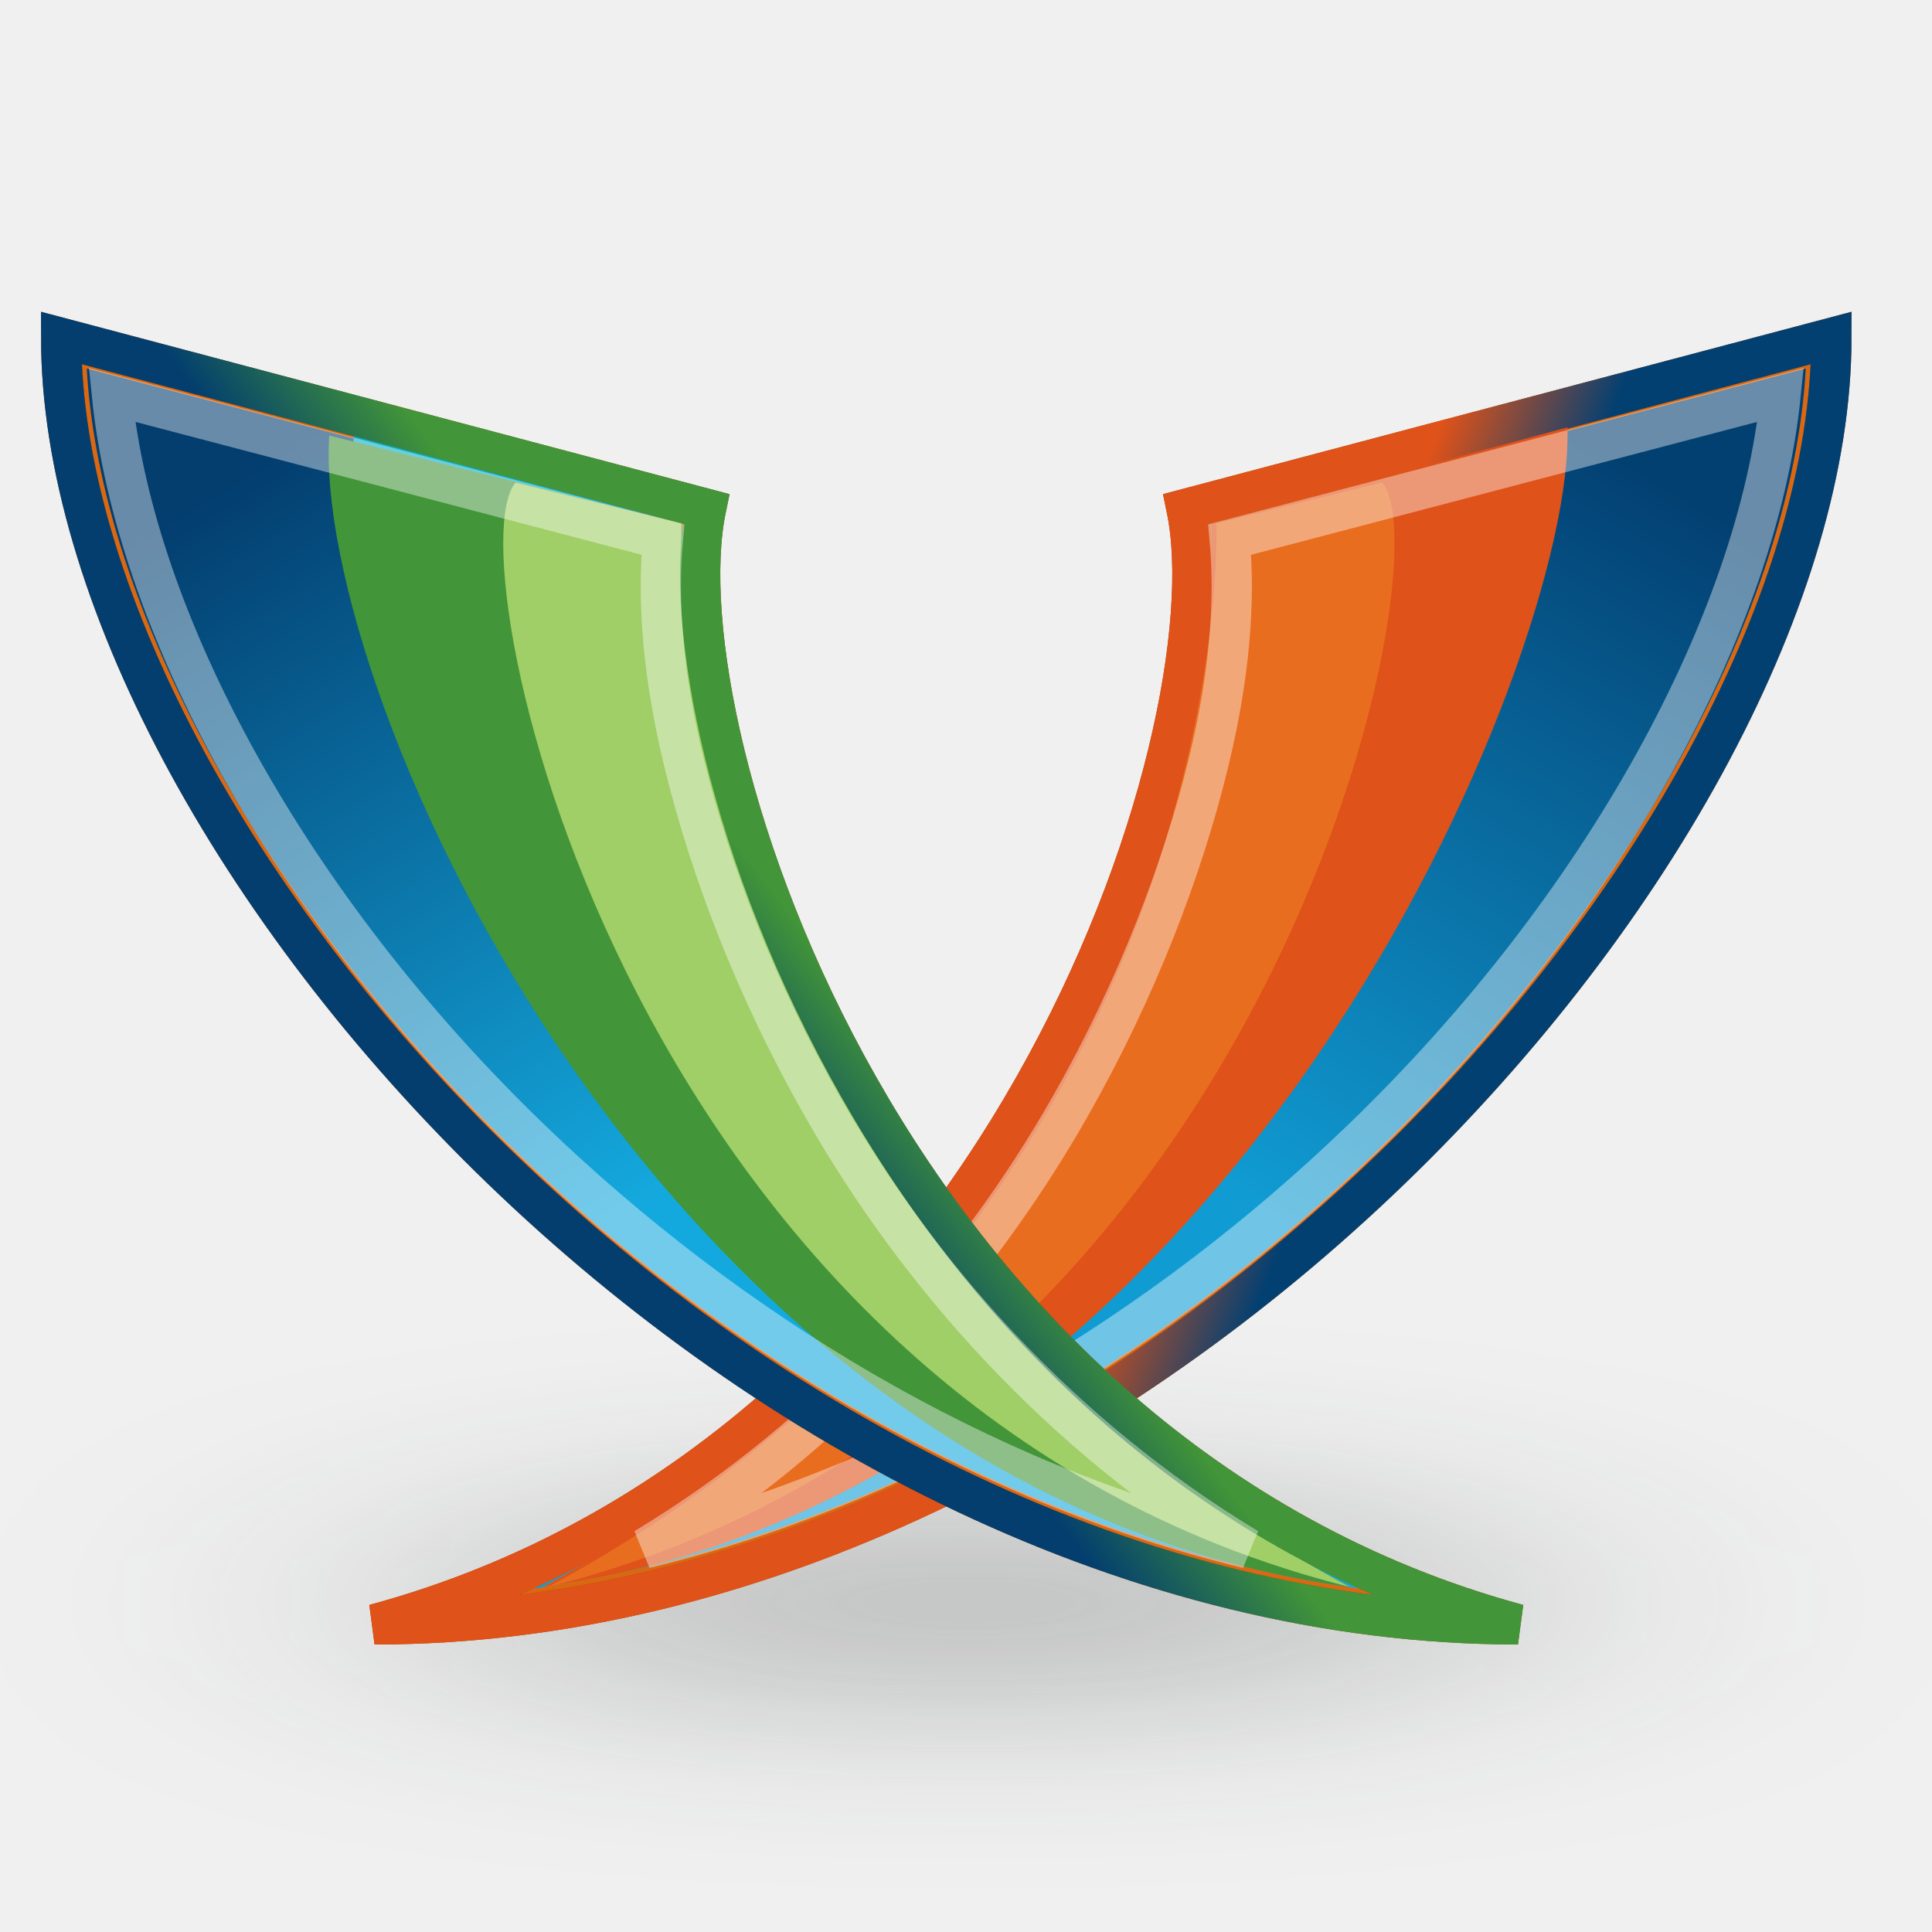
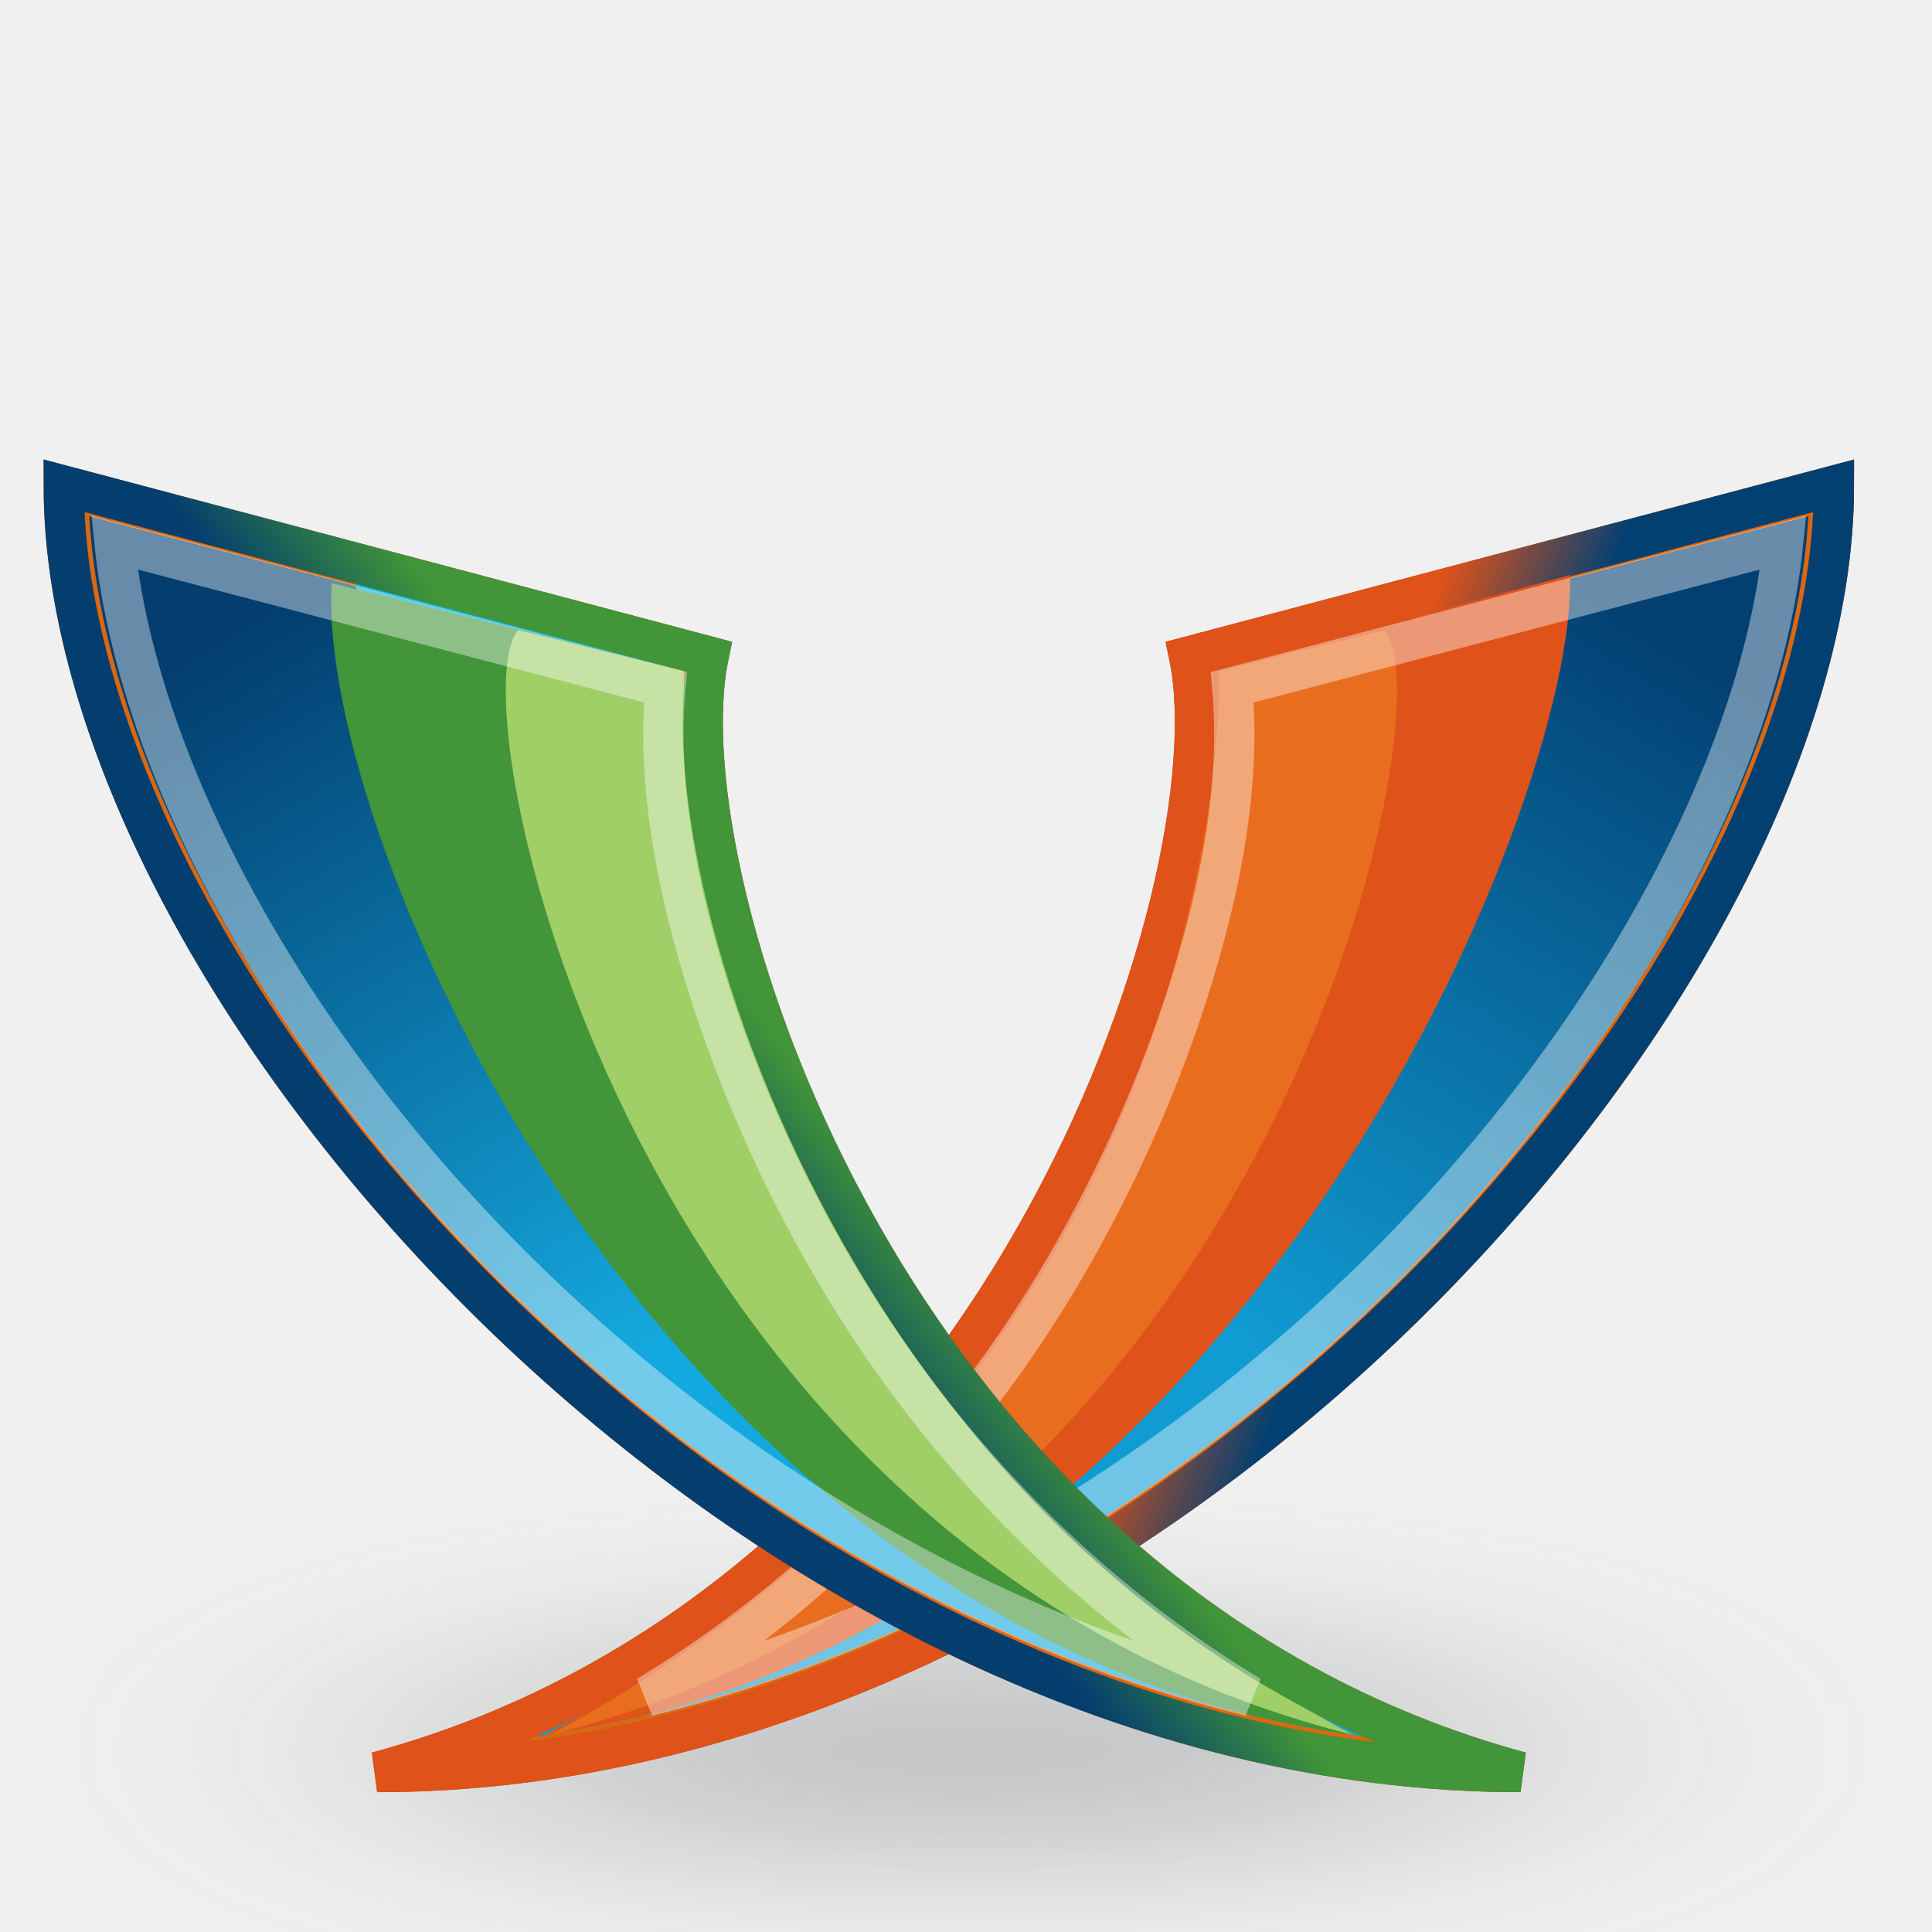
- <svg xmlns="http://www.w3.org/2000/svg" xmlns:xlink="http://www.w3.org/1999/xlink" width="48px" height="48px" id="svg3302" version="1.1">
+ <svg xmlns="http://www.w3.org/2000/svg" xmlns:xlink="http://www.w3.org/1999/xlink" width="24" height="24" id="svg3302" version="1.1">
  <defs id="defs3304">
    <linearGradient id="linearGradient2222">
      <stop id="stop2224" offset="0" style="stop-color:#429538;stop-opacity:1" />
      <stop id="stop2226" offset="1" style="stop-color:#033e6f;stop-opacity:1" />
    </linearGradient>
    <linearGradient id="linearGradient2214">
      <stop id="stop2216" offset="0" style="stop-color:#033e6f;stop-opacity:1" />
      <stop id="stop2218" offset="1" style="stop-color:#14a9de;stop-opacity:1" />
    </linearGradient>
    <linearGradient id="linearGradient3417">
      <stop style="stop-color:#df5219;stop-opacity:1" offset="0" id="stop3419" />
      <stop style="stop-color:#034072;stop-opacity:1" offset="1" id="stop3421" />
    </linearGradient>
    <linearGradient id="linearGradient3334">
      <stop style="stop-color:#034072;stop-opacity:1" offset="0" id="stop3336" />
      <stop style="stop-color:#109cd3;stop-opacity:1" offset="1" id="stop3338" />
    </linearGradient>
    <linearGradient xlink:href="#linearGradient2214" id="linearGradient3340" x1="5.013" y1="12.455" x2="15.638" y2="30.098" gradientUnits="userSpaceOnUse" />
    <linearGradient xlink:href="#linearGradient3334" id="linearGradient3392" gradientUnits="userSpaceOnUse" x1="5.013" y1="12.455" x2="15.638" y2="30.098" />
-     <linearGradient xlink:href="#linearGradient3417" id="linearGradient3423" x1="31.736" y1="20.841" x2="35.292" y2="22.255" gradientUnits="userSpaceOnUse" />
-     <filter x="-0.495" width="1.99" y="-1.058" height="3.116" id="filter3871">
+     <linearGradient xlink:href="#linearGradient3417" id="linearGradient3423" x1="31.736" y1="20.841" x2="35.292" y2="22.255" gradientUnits="userSpaceOnUse" gradientTransform="matrix(0.5,0,0,0.5,0.031772,25.83459)" />
+     <filter x="-0.495" width="1.99" y="-1.058" height="3.116" id="filter3871" color-interpolation-filters="sRGB">
      <feGaussianBlur stdDeviation="5.479" id="feGaussianBlur3873" />
    </filter>
-     <linearGradient xlink:href="#linearGradient2222" id="linearGradient2206" gradientUnits="userSpaceOnUse" x1="18.734" y1="21.52" x2="15.643" y2="23.877" />
+     <linearGradient xlink:href="#linearGradient2222" id="linearGradient2206" gradientUnits="userSpaceOnUse" x1="18.734" y1="21.52" x2="15.643" y2="23.877" gradientTransform="matrix(0.5,0,0,0.5,0.031772,25.83459)" />
  </defs>
-   <g id="layer1">
-     <path style="opacity:0.297;fill:#2e3436;fill-opacity:1;stroke:none;stroke-width:1;stroke-miterlimit:4;stroke-dasharray:none;stroke-opacity:1;filter:url(#filter3871)" id="path3425" d="M 35.557 36.737 A 13.284 6.212 0 1 1  8.99,36.737 A 13.284 6.212 0 1 1  35.557 36.737 z" transform="matrix(1.099031,0,0,0.3942904,-0.4161261,25.32316)" />
-     <path style="fill:#da6812;fill-opacity:1;stroke:#a24900;stroke-width:1;stroke-miterlimit:4;stroke-opacity:1" d="M 45.5,8.396 L 29.48,12.639 C 30.641,18.246 24.91,36.13 9.306,40.357 C 28.353,40.357 45.5,20.879 45.5,8.396 z " id="path3380" />
-     <path style="fill:url(#linearGradient3392);fill-opacity:1;stroke:none;stroke-width:1;stroke-miterlimit:4;stroke-opacity:1" id="path3382" d="M 2.156,9.156 C 2.48,15.042 6.557,22.567 12.875,28.656 C 18.524,34.101 25.907,38.358 33.781,39.469 C 27.844,36.773 23.585,32.101 20.844,27.281 C 19.196,24.384 18.101,21.459 17.469,18.875 C 16.897,16.535 16.73,14.546 16.938,13.031 L 2.156,9.156 z " transform="matrix(-1,0,0,1,47.02018,0)" />
-     <path style="fill:#abbb25;fill-opacity:1;stroke:none;stroke-width:1;stroke-miterlimit:4;stroke-opacity:1" d="M 38.234,10.821 L 30.092,13 C 30.163,15.429 29.27,30.893 13.484,39.429 C 30.636,37.074 38.449,16.396 38.234,10.821 z " id="path3384" />
-     <path style="fill:none;fill-opacity:1;stroke:url(#linearGradient3423);stroke-width:1;stroke-miterlimit:4;stroke-opacity:1" d="M 45.5,8.396 L 29.48,12.639 C 30.641,18.246 24.91,36.13 9.306,40.357 C 28.353,40.357 45.5,20.879 45.5,8.396 z " id="path3388" />
-     <path style="fill:#df5219;fill-opacity:1;stroke:none;stroke-width:1;stroke-miterlimit:4;stroke-opacity:1" d="M 38.942,10.619 L 30.092,13 C 30.163,15.429 29.27,30.893 13.484,39.429 C 30.636,37.074 39.156,16.194 38.942,10.619 z " id="path3386" />
-     <path style="fill:#e96d1f;fill-opacity:1;stroke:none;stroke-width:1;stroke-miterlimit:4;stroke-opacity:1" d="M 34.339,11.987 L 30.221,13 C 30.292,15.429 29.4,30.893 13.614,39.429 C 31.551,34.931 35.952,13.824 34.339,11.987 z " id="path2228" />
-     <path style="opacity:0.4;fill:none;fill-opacity:1;stroke:#ffffff;stroke-width:1;stroke-miterlimit:4;stroke-opacity:1" id="path3390" d="M 2.781,9.812 C 3.347,15.419 7.161,22.505 13.188,28.312 C 18.091,33.038 24.318,36.856 31,38.469 C 26.325,35.65 22.792,31.64 20.438,27.5 C 18.767,24.563 17.643,21.597 17,18.969 C 16.467,16.788 16.329,14.954 16.469,13.406 L 2.781,9.812 z " transform="matrix(-1,0,0,1,47.02018,0)" />
-     <path style="fill:#da6812;fill-opacity:1;stroke:#a24900;stroke-width:1;stroke-miterlimit:4;stroke-opacity:1" d="M 1.52,8.396 L 17.54,12.639 C 16.379,18.246 22.11,36.13 37.714,40.357 C 18.667,40.357 1.52,20.879 1.52,8.396 z " id="rect3321" />
-     <path style="fill:url(#linearGradient3340);fill-opacity:1;stroke:none;stroke-width:1;stroke-miterlimit:4;stroke-opacity:1" id="path3332" d="M 2.156,9.156 C 2.48,15.042 6.557,22.567 12.875,28.656 C 18.524,34.101 25.907,38.358 33.781,39.469 C 27.844,36.773 23.585,32.101 20.844,27.281 C 19.196,24.384 18.101,21.459 17.469,18.875 C 16.897,16.535 16.73,14.546 16.938,13.031 L 2.156,9.156 z " />
-     <path style="fill:#08aec5;fill-opacity:1;stroke:none;stroke-width:1;stroke-miterlimit:4;stroke-opacity:1" d="M 8.786,10.821 L 16.929,13 C 16.857,15.429 17.75,30.893 33.536,39.429 C 16.384,37.074 8.571,16.396 8.786,10.821 z " id="rect3326" />
-     <path style="fill:#429538;fill-opacity:1;stroke:none;stroke-width:1;stroke-miterlimit:4;stroke-opacity:1" d="M 8.18,10.821 L 16.929,13 C 16.857,15.429 17.75,30.893 33.536,39.429 C 16.384,37.074 7.763,17.103 8.18,10.821 z " id="path3342" />
-     <path style="fill:#a0ce67;fill-opacity:1;stroke:none;stroke-width:1;stroke-miterlimit:4;stroke-opacity:1" d="M 12.811,11.987 L 16.929,13 C 16.857,15.429 17.75,30.893 33.536,39.429 C 15.599,34.931 11.198,13.824 12.811,11.987 z " id="path2220" />
-     <path style="fill:none;fill-opacity:1;stroke:url(#linearGradient2206);stroke-width:1;stroke-miterlimit:4;stroke-opacity:1" d="M 1.52,8.396 L 17.54,12.639 C 16.379,18.246 22.11,36.13 37.714,40.357 C 18.667,40.357 1.52,20.879 1.52,8.396 z " id="path3352" />
-     <path style="opacity:0.4;fill:none;fill-opacity:1;stroke:#ffffff;stroke-width:1;stroke-miterlimit:4;stroke-opacity:1" id="path3366" d="M 2.781,9.812 C 3.347,15.419 7.161,22.505 13.188,28.312 C 18.091,33.038 24.318,36.856 31,38.469 C 26.325,35.65 22.792,31.64 20.438,27.5 C 18.767,24.563 17.643,21.597 17,18.969 C 16.467,16.788 16.329,14.954 16.469,13.406 L 2.781,9.812 z " />
+   <g id="layer1" transform="translate(0,-24)">
+     <path style="opacity:0.297;fill:#2e3436;fill-opacity:1;stroke:none;filter:url(#filter3871)" id="path3425" d="m 35.557,36.737 a 13.284,6.212 0 1 1 -26.567,0 13.284,6.212 0 1 1 26.567,0 z" transform="matrix(0.5495156,0,0,0.1971452,-0.176291,38.49617)" />
+     <path style="fill:#da6812;fill-opacity:1;stroke:#a24900;stroke-width:0.5;stroke-miterlimit:4;stroke-opacity:1" d="m 22.782,30.033 -8.01,2.121 c 0.581,2.803 -2.285,11.746 -10.087,13.859 9.523,0 18.097,-9.739 18.097,-15.98 z" id="path3380" />
+     <path style="fill:url(#linearGradient3392);fill-opacity:1;stroke:none" id="path3382" d="m 2.156,9.156 c 0.323,5.886 4.401,13.411 10.719,19.5 5.649,5.444 13.032,9.702 20.906,10.812 C 27.844,36.773 23.585,32.101 20.844,27.281 19.196,24.384 18.101,21.459 17.469,18.875 16.897,16.535 16.73,14.546 16.938,13.031 L 2.156,9.156 z" transform="matrix(-0.5,0,0,0.5,23.54186,25.83459)" />
+     <path style="fill:#abbb25;fill-opacity:1;stroke:none" d="m 19.149,31.245 -4.071,1.089 c 0.036,1.214 -0.411,8.946 -8.304,13.214 8.576,-1.178 12.482,-11.516 12.375,-14.304 z" id="path3384" />
+     <path style="fill:none;stroke:url(#linearGradient3423);stroke-width:0.5;stroke-miterlimit:4;stroke-opacity:1" d="m 22.782,30.033 -8.01,2.121 c 0.581,2.803 -2.285,11.746 -10.087,13.859 9.523,0 18.097,-9.739 18.097,-15.98 z" id="path3388" />
+     <path style="fill:#df5219;fill-opacity:1;stroke:none" d="m 19.503,31.144 -4.425,1.19 c 0.036,1.214 -0.411,8.946 -8.304,13.214 C 15.35,44.371 19.61,33.932 19.503,31.144 z" id="path3386" />
+     <path style="fill:#e96d1f;fill-opacity:1;stroke:none" d="m 17.201,31.828 -2.059,0.507 c 0.036,1.214 -0.411,8.946 -8.304,13.214 8.969,-2.249 11.169,-12.802 10.362,-13.721 z" id="path2228" />
+     <path style="opacity:0.4;fill:none;stroke:#ffffff;stroke-width:1;stroke-miterlimit:4;stroke-opacity:1" id="path3390" d="m 2.781,9.812 c 0.565,5.606 4.38,12.693 10.406,18.5 C 18.091,33.038 24.318,36.856 31,38.469 26.325,35.65 22.792,31.64 20.438,27.5 18.767,24.563 17.643,21.597 17,18.969 16.467,16.788 16.329,14.954 16.469,13.406 L 2.781,9.812 z" transform="matrix(-0.5,0,0,0.5,23.54186,25.83459)" />
+     <path style="fill:#da6812;fill-opacity:1;stroke:#a24900;stroke-width:0.5;stroke-miterlimit:4;stroke-opacity:1" d="m 0.792,30.033 8.01,2.121 c -0.581,2.803 2.285,11.746 10.087,13.859 -9.523,0 -18.097,-9.739 -18.097,-15.98 z" id="rect3321" />
+     <path style="fill:url(#linearGradient3340);fill-opacity:1;stroke:none" id="path3332" d="m 2.156,9.156 c 0.323,5.886 4.401,13.411 10.719,19.5 5.649,5.444 13.032,9.702 20.906,10.812 C 27.844,36.773 23.585,32.101 20.844,27.281 19.196,24.384 18.101,21.459 17.469,18.875 16.897,16.535 16.73,14.546 16.938,13.031 L 2.156,9.156 z" transform="matrix(0.5,0,0,0.5,0.031772,25.83459)" />
+     <path style="fill:#08aec5;fill-opacity:1;stroke:none" d="m 4.425,31.245 4.071,1.089 C 8.46,33.549 8.907,41.281 16.8,45.549 8.224,44.371 4.317,34.033 4.425,31.245 z" id="rect3326" />
+     <path style="fill:#429538;fill-opacity:1;stroke:none" d="m 4.122,31.245 4.374,1.089 C 8.46,33.549 8.907,41.281 16.8,45.549 8.224,44.371 3.913,34.386 4.122,31.245 z" id="path3342" />
+     <path style="fill:#a0ce67;fill-opacity:1;stroke:none" d="m 6.437,31.828 2.059,0.507 C 8.46,33.549 8.907,41.281 16.8,45.549 7.831,43.3 5.631,32.746 6.437,31.828 z" id="path2220" />
+     <path style="fill:none;stroke:url(#linearGradient2206);stroke-width:0.5;stroke-miterlimit:4;stroke-opacity:1" d="m 0.792,30.033 8.01,2.121 c -0.581,2.803 2.285,11.746 10.087,13.859 -9.523,0 -18.097,-9.739 -18.097,-15.98 z" id="path3352" />
+     <path style="opacity:0.4;fill:none;stroke:#ffffff;stroke-width:1;stroke-miterlimit:4;stroke-opacity:1" id="path3366" d="m 2.781,9.812 c 0.565,5.606 4.38,12.693 10.406,18.5 C 18.091,33.038 24.318,36.856 31,38.469 26.325,35.65 22.792,31.64 20.438,27.5 18.767,24.563 17.643,21.597 17,18.969 16.467,16.788 16.329,14.954 16.469,13.406 L 2.781,9.812 z" transform="matrix(0.5,0,0,0.5,0.031772,25.83459)" />
  </g>
</svg>
